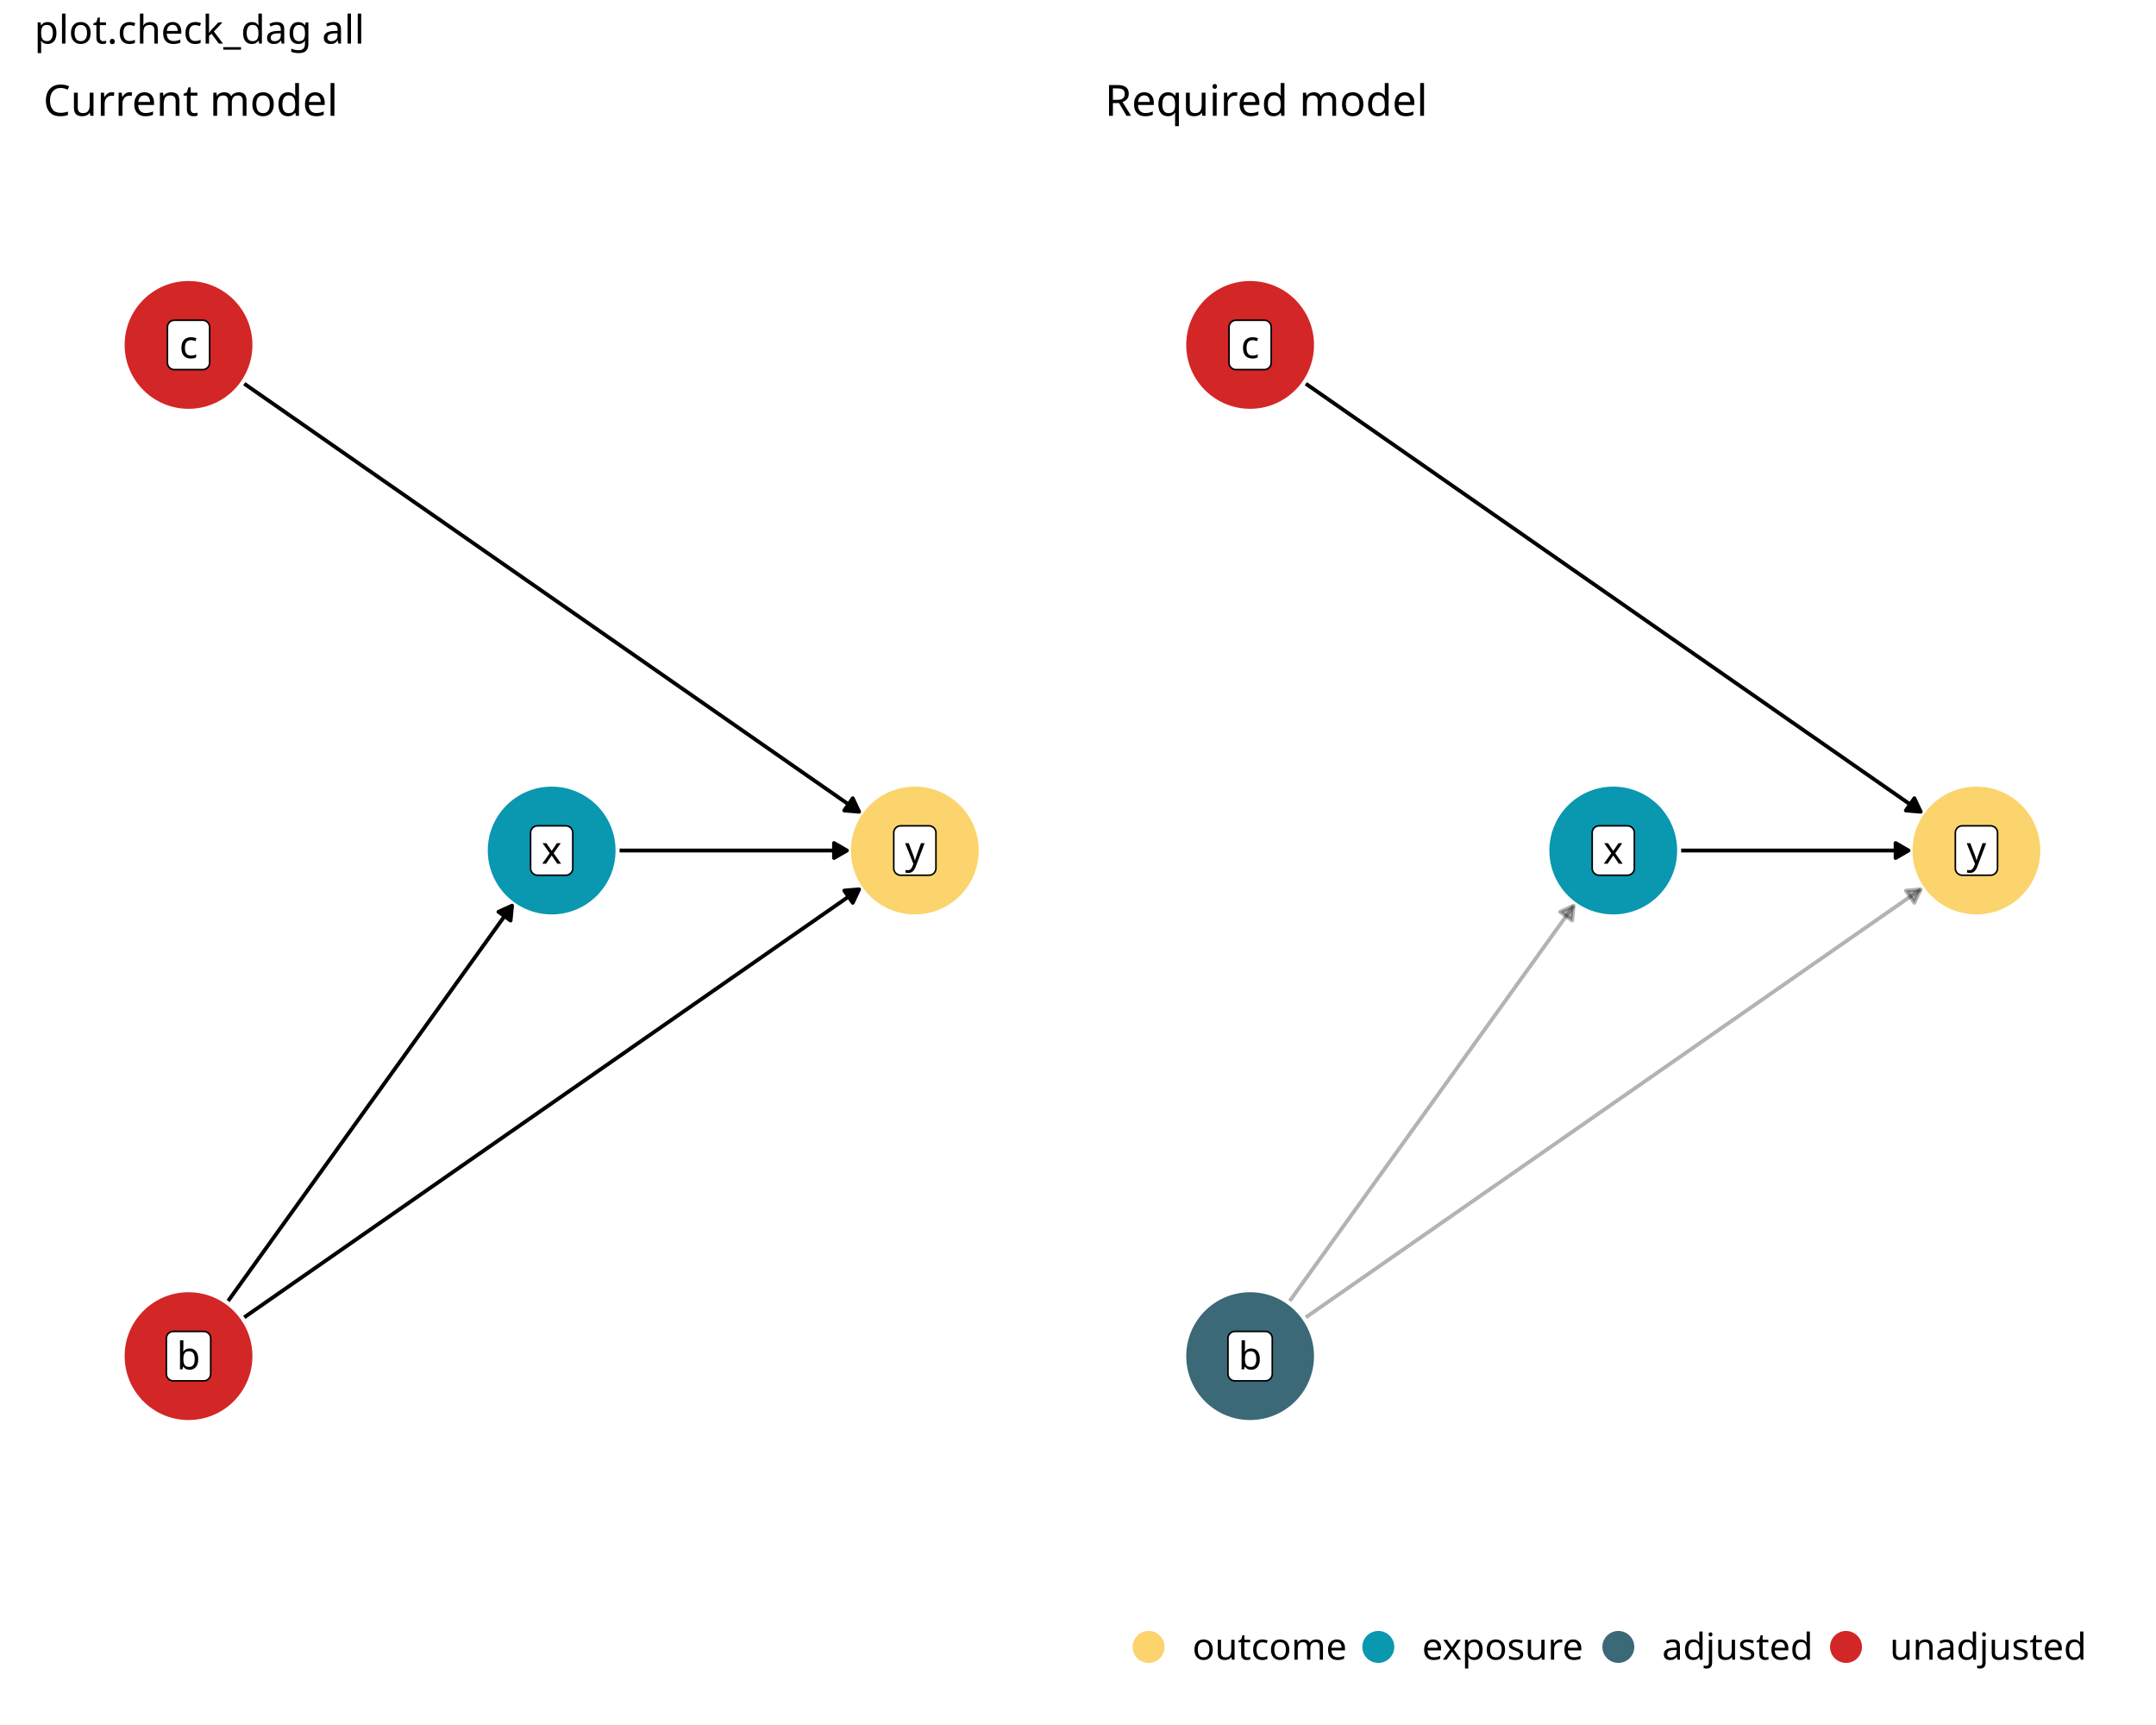
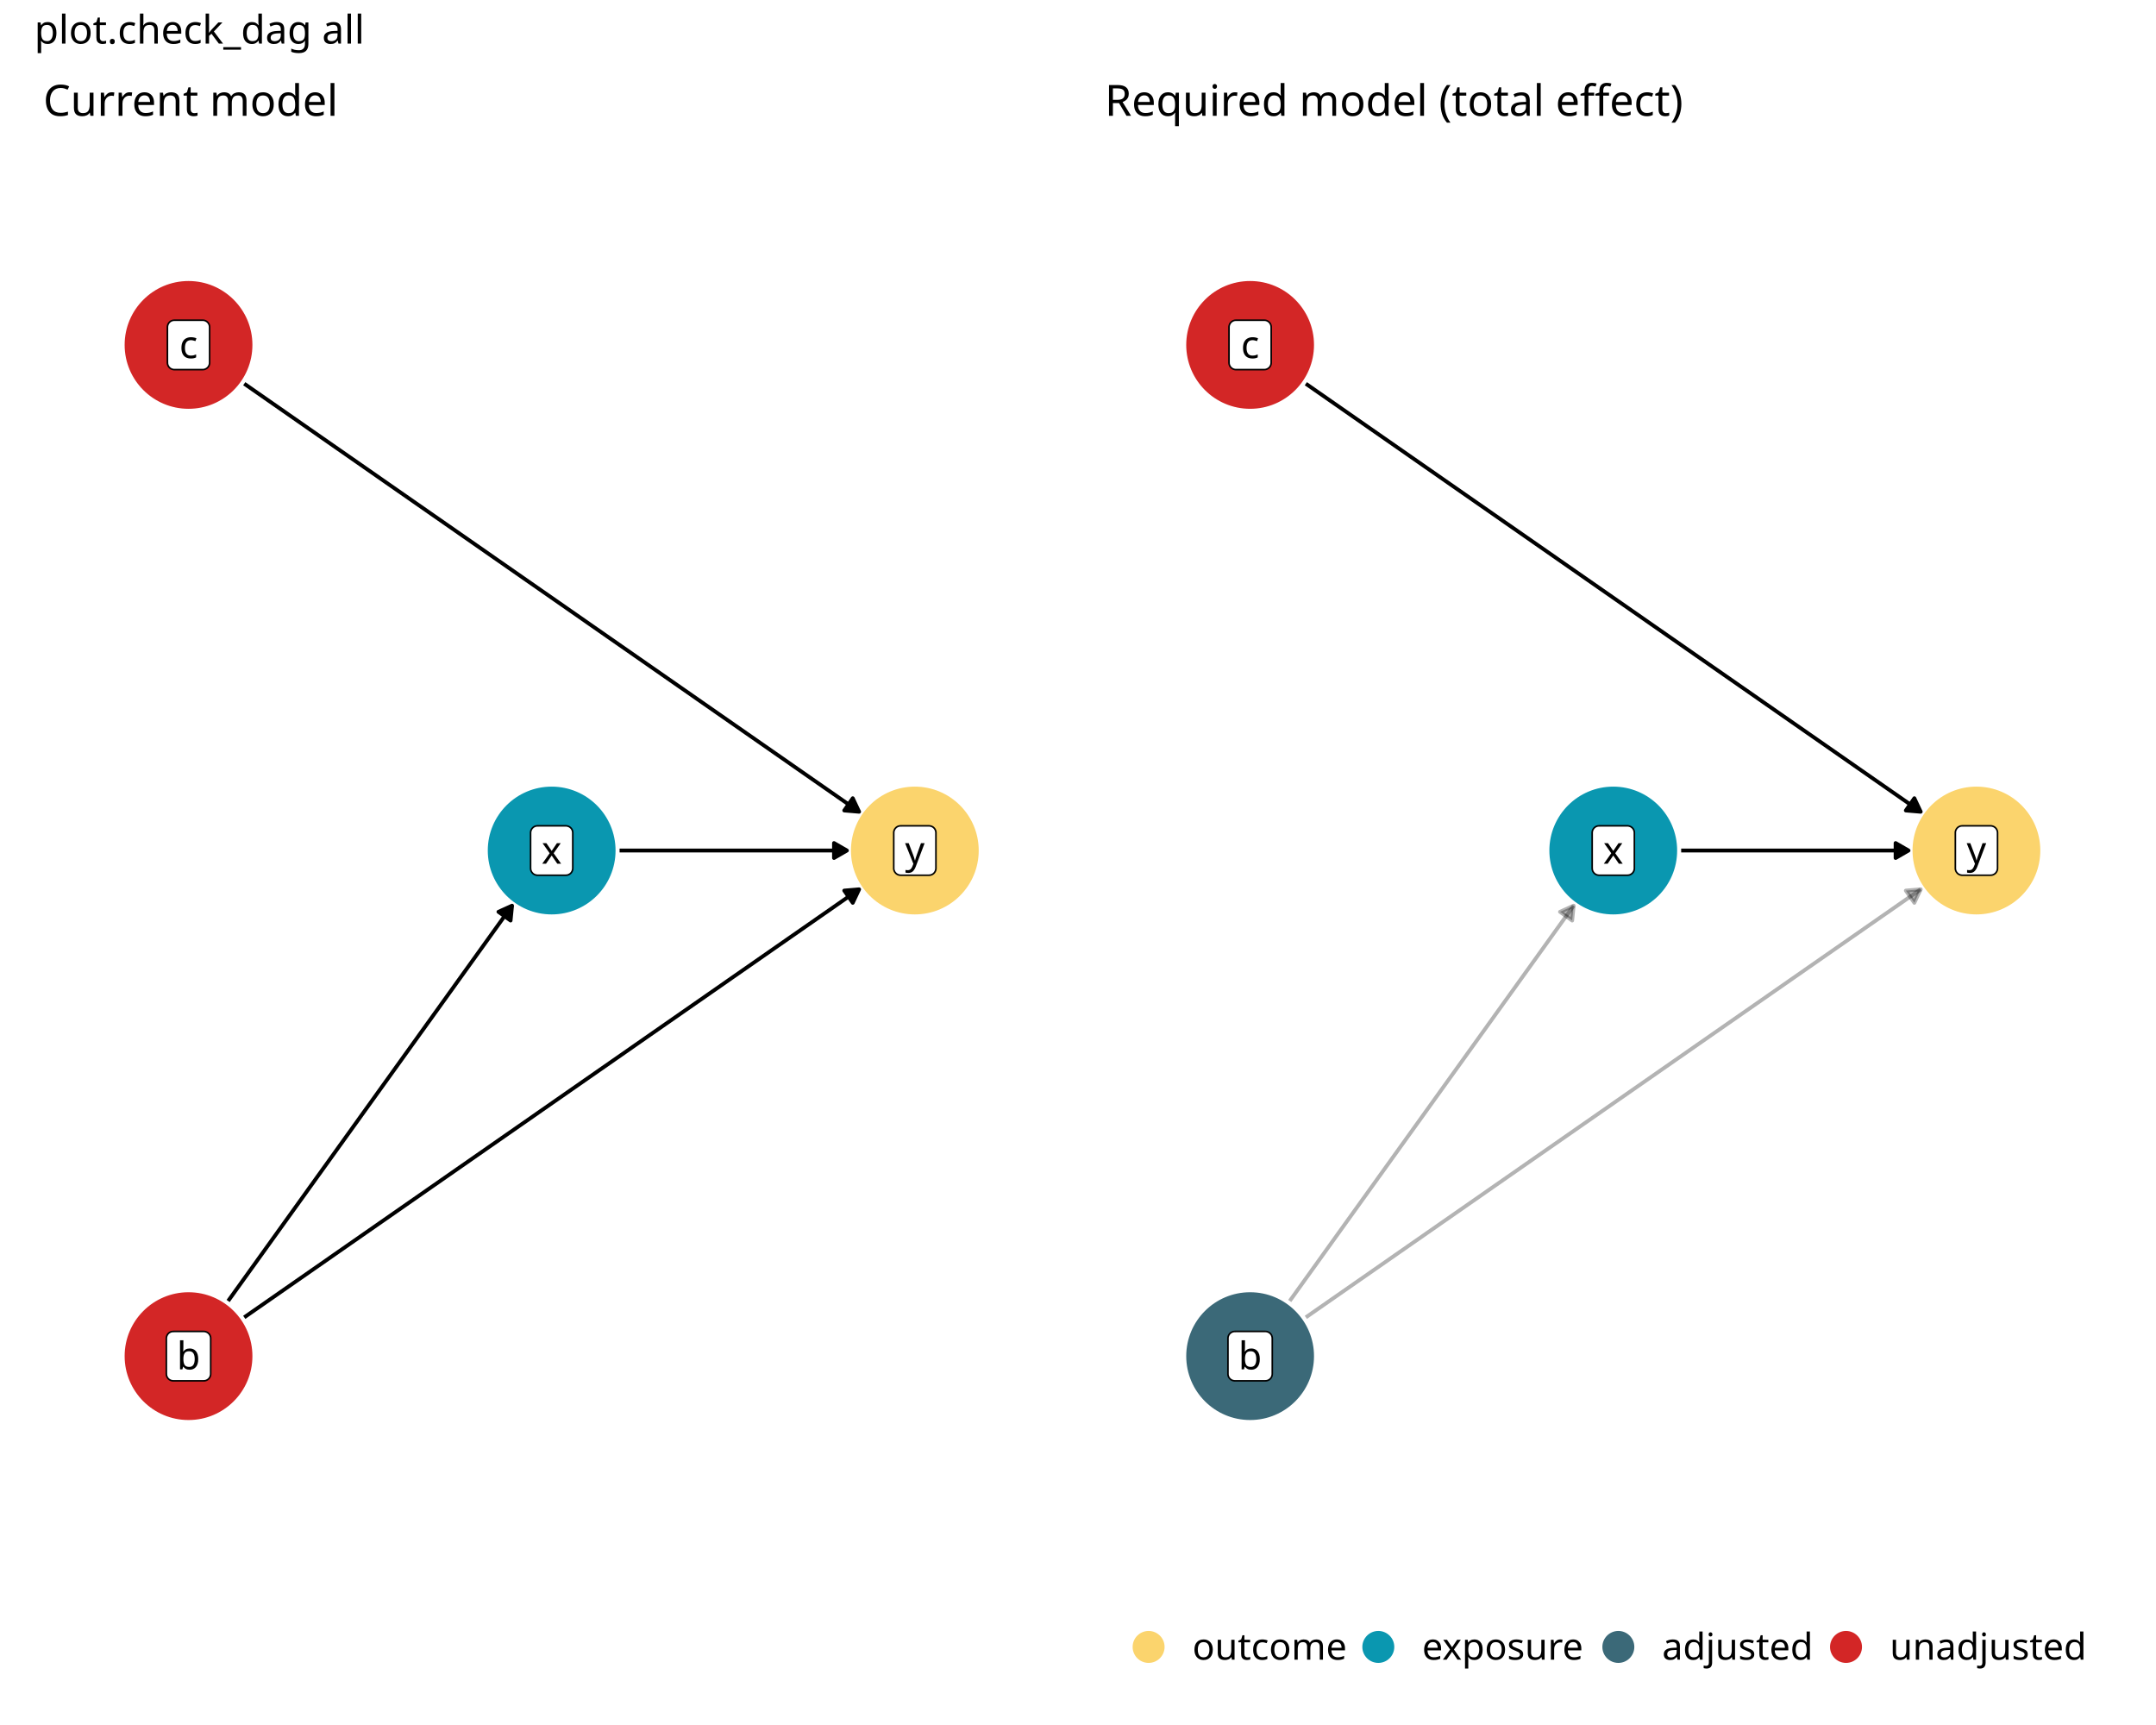
<svg xmlns="http://www.w3.org/2000/svg" class="svglite" data-engine-version="2.0" width="720.00pt" height="576.00pt" viewBox="0 0 720.00 576.00">
  <defs>
    <style type="text/css">
    .svglite line, .svglite polyline, .svglite polygon, .svglite path, .svglite rect, .svglite circle {
      fill: none;
      stroke: #000000;
      stroke-linecap: round;
      stroke-linejoin: round;
      stroke-miterlimit: 10.00;
    }
  </style>
  </defs>
  <rect width="100%" height="100%" style="stroke: none; fill: #FFFFFF;" />
  <defs>
    <clipPath id="cpMC4wMHw3MjAuMDB8MC4wMHw1NzYuMDA=">
      <rect x="0.00" y="0.00" width="720.00" height="576.00" />
    </clipPath>
  </defs>
  <g clip-path="url(#cpMC4wMHw3MjAuMDB8MC4wMHw1NzYuMDA=)">
    <rect x="0.00" y="0.00" width="720.00" height="576.00" style="stroke-width: 1.07; stroke: #FFFFFF; fill: #FFFFFF;" />
  </g>
  <defs>
    <clipPath id="cpMTQuNDV8NzA4LjU0fDQ3LjY0fDUyMC4zNg==">
      <rect x="14.45" y="47.64" width="694.10" height="472.73" />
    </clipPath>
  </defs>
  <g clip-path="url(#cpMTQuNDV8NzA4LjU0fDQ3LjY0fDUyMC4zNg==)">
</g>
  <g clip-path="url(#cpMC4wMHw3MjAuMDB8MC4wMHw1NzYuMDA=)">
</g>
  <defs>
    <clipPath id="cpNS40OHwzNjAuMDB8MjIuNzh8NTcwLjUy">
      <rect x="5.48" y="22.78" width="354.52" height="547.74" />
    </clipPath>
  </defs>
  <g clip-path="url(#cpNS40OHwzNjAuMDB8MjIuNzh8NTcwLjUy)">
</g>
  <g clip-path="url(#cpMC4wMHw3MjAuMDB8MC4wMHw1NzYuMDA=)">
</g>
  <defs>
    <clipPath id="cpMTQuNDV8MzU0LjAyfDQ3LjY0fDUyMC4zNg==">
      <rect x="14.45" y="47.64" width="339.58" height="472.73" />
    </clipPath>
  </defs>
  <g clip-path="url(#cpMTQuNDV8MzU0LjAyfDQ3LjY0fDUyMC4zNg==)">
    <circle cx="62.96" cy="452.83" r="21.69" style="stroke-width: 0.71; stroke: #FFFFFF; fill: #D32626;" />
    <circle cx="62.96" cy="452.83" r="21.69" style="stroke-width: 0.71; stroke: #FFFFFF; fill: #D32626;" />
    <circle cx="62.96" cy="115.17" r="21.69" style="stroke-width: 0.71; stroke: #FFFFFF; fill: #D32626;" />
    <circle cx="184.23" cy="284.00" r="21.69" style="stroke-width: 0.71; stroke: #FFFFFF; fill: #0A97B0;" />
    <circle cx="305.51" cy="284.00" r="21.69" style="stroke-width: 0.71; stroke: #FFFFFF; fill: #FBD46D;" />
    <polyline points="76.19,434.41 76.43,434.07 77.66,432.37 78.88,430.66 80.11,428.96 81.33,427.25 82.56,425.55 83.78,423.84 85.01,422.14 86.23,420.43 87.46,418.72 88.68,417.02 89.91,415.31 91.13,413.61 92.36,411.90 93.58,410.20 94.81,408.49 96.03,406.79 97.26,405.08 98.48,403.38 99.71,401.67 100.93,399.97 102.16,398.26 103.38,396.55 104.61,394.85 105.83,393.14 107.06,391.44 108.28,389.73 109.51,388.03 110.73,386.32 111.96,384.62 113.18,382.91 114.41,381.21 115.63,379.50 116.86,377.80 118.08,376.09 119.31,374.39 120.53,372.68 121.76,370.97 122.98,369.27 124.21,367.56 125.43,365.86 126.66,364.15 127.88,362.45 129.11,360.74 130.33,359.04 131.56,357.33 132.78,355.63 134.01,353.92 135.23,352.22 136.46,350.51 137.68,348.80 138.91,347.10 140.13,345.39 141.36,343.69 142.58,341.98 143.81,340.28 145.03,338.57 146.26,336.87 147.48,335.16 148.71,333.46 149.93,331.75 151.16,330.05 152.38,328.34 153.61,326.63 154.83,324.93 156.06,323.22 157.28,321.52 158.51,319.81 159.73,318.11 160.96,316.40 162.18,314.70 163.41,312.99 164.63,311.29 165.86,309.58 167.08,307.88 168.31,306.17 169.53,304.47 170.76,302.76 171.00,302.42 " style="stroke-width: 1.28; stroke-linecap: butt;" />
    <polygon points="170.51,307.38 171.00,302.42 166.46,304.47 " style="stroke-width: 1.28; stroke-linecap: butt; fill: #000000;" />
    <polyline points="81.57,439.88 82.56,439.19 85.01,437.48 87.46,435.78 89.91,434.07 92.36,432.37 94.81,430.66 97.26,428.96 99.71,427.25 102.16,425.55 104.61,423.84 107.06,422.14 109.51,420.43 111.96,418.72 114.41,417.02 116.86,415.31 119.31,413.61 121.76,411.90 124.21,410.20 126.66,408.49 129.11,406.79 131.56,405.08 134.01,403.38 136.46,401.67 138.91,399.97 141.36,398.26 143.81,396.55 146.26,394.85 148.71,393.14 151.16,391.44 153.61,389.73 156.06,388.03 158.51,386.32 160.96,384.62 163.41,382.91 165.86,381.21 168.31,379.50 170.76,377.80 173.21,376.09 175.66,374.39 178.11,372.68 180.56,370.97 183.01,369.27 185.46,367.56 187.91,365.86 190.36,364.15 192.81,362.45 195.26,360.74 197.71,359.04 200.16,357.33 202.61,355.63 205.06,353.92 207.51,352.22 209.96,350.51 212.41,348.80 214.86,347.10 217.31,345.39 219.76,343.69 222.21,341.98 224.66,340.28 227.11,338.57 229.56,336.87 232.01,335.16 234.46,333.46 236.91,331.75 239.36,330.05 241.81,328.34 244.26,326.63 246.71,324.93 249.16,323.22 251.61,321.52 254.06,319.81 256.51,318.11 258.96,316.40 261.41,314.70 263.86,312.99 266.31,311.29 268.76,309.58 271.21,307.88 273.66,306.17 276.11,304.47 278.56,302.76 281.01,301.05 283.46,299.35 285.91,297.64 286.90,296.96 " style="stroke-width: 1.28; stroke-linecap: butt;" />
    <polygon points="284.78,301.46 286.90,296.96 281.94,297.38 " style="stroke-width: 1.28; stroke-linecap: butt; fill: #000000;" />
    <polyline points="81.57,128.13 82.56,128.81 85.01,130.52 87.46,132.22 89.91,133.93 92.36,135.63 94.81,137.34 97.26,139.05 99.71,140.75 102.16,142.46 104.61,144.16 107.06,145.87 109.51,147.57 111.96,149.28 114.41,150.98 116.86,152.69 119.31,154.39 121.76,156.10 124.21,157.80 126.66,159.51 129.11,161.22 131.56,162.92 134.01,164.63 136.46,166.33 138.91,168.04 141.36,169.74 143.81,171.45 146.26,173.15 148.71,174.86 151.16,176.56 153.61,178.27 156.06,179.97 158.51,181.68 160.96,183.38 163.41,185.09 165.86,186.80 168.31,188.50 170.76,190.21 173.21,191.91 175.66,193.62 178.11,195.32 180.56,197.03 183.01,198.73 185.46,200.44 187.91,202.14 190.36,203.85 192.81,205.55 195.26,207.26 197.71,208.97 200.16,210.67 202.61,212.38 205.06,214.08 207.51,215.79 209.96,217.49 212.41,219.20 214.86,220.90 217.31,222.61 219.76,224.31 222.21,226.02 224.66,227.72 227.11,229.43 229.56,231.13 232.01,232.84 234.46,234.55 236.91,236.25 239.36,237.96 241.81,239.66 244.26,241.37 246.71,243.07 249.16,244.78 251.61,246.48 254.06,248.19 256.51,249.89 258.96,251.60 261.41,253.30 263.86,255.01 266.31,256.72 268.76,258.42 271.21,260.13 273.66,261.83 276.11,263.54 278.56,265.24 281.01,266.95 283.46,268.65 285.91,270.36 286.90,271.05 " style="stroke-width: 1.28; stroke-linecap: butt;" />
    <polygon points="281.94,270.63 286.90,271.05 284.78,266.54 " style="stroke-width: 1.28; stroke-linecap: butt; fill: #000000;" />
    <polyline points="206.91,284.00 207.51,284.00 208.73,284.00 209.96,284.00 211.18,284.00 212.41,284.00 213.63,284.00 214.86,284.00 216.08,284.00 217.31,284.00 218.53,284.00 219.76,284.00 220.98,284.00 222.21,284.00 223.43,284.00 224.66,284.00 225.88,284.00 227.11,284.00 228.33,284.00 229.56,284.00 230.79,284.00 232.01,284.00 233.24,284.00 234.46,284.00 235.69,284.00 236.91,284.00 238.14,284.00 239.36,284.00 240.59,284.00 241.81,284.00 243.04,284.00 244.26,284.00 245.49,284.00 246.71,284.00 247.94,284.00 249.16,284.00 250.39,284.00 251.61,284.00 252.84,284.00 254.06,284.00 255.29,284.00 256.51,284.00 257.74,284.00 258.96,284.00 260.19,284.00 261.41,284.00 262.64,284.00 263.86,284.00 265.09,284.00 266.31,284.00 267.54,284.00 268.76,284.00 269.99,284.00 271.21,284.00 272.44,284.00 273.66,284.00 274.89,284.00 276.11,284.00 277.34,284.00 278.56,284.00 279.79,284.00 281.01,284.00 282.24,284.00 282.83,284.00 " style="stroke-width: 1.28; stroke-linecap: butt;" />
    <polygon points="278.52,286.49 282.83,284.00 278.52,281.51 " style="stroke-width: 1.28; stroke-linecap: butt; fill: #000000;" />
    <polygon points="57.86,461.08 68.05,461.08 67.96,461.08 68.33,461.06 68.70,460.99 69.04,460.86 69.36,460.67 69.65,460.44 69.90,460.16 70.09,459.84 70.24,459.50 70.33,459.14 70.36,458.77 70.36,458.77 70.36,446.89 70.36,446.89 70.33,446.52 70.24,446.16 70.09,445.82 69.90,445.50 69.65,445.23 69.36,444.99 69.04,444.81 68.70,444.68 68.33,444.60 68.05,444.58 57.86,444.58 58.14,444.60 57.77,444.59 57.40,444.63 57.04,444.73 56.71,444.89 56.40,445.10 56.13,445.36 55.91,445.66 55.74,445.99 55.62,446.34 55.56,446.70 55.55,446.89 55.55,458.77 55.56,458.59 55.56,458.96 55.62,459.33 55.74,459.68 55.91,460.01 56.13,460.30 56.40,460.56 56.71,460.77 57.04,460.93 57.40,461.03 57.77,461.08 " style="stroke-width: 0.53; fill: #FFFFFF;" />
    <text x="62.96" y="457.24" text-anchor="middle" style="font-size: 12.80px; font-family: sans;" textLength="7.12px" lengthAdjust="spacingAndGlyphs">b</text>
    <polygon points="58.22,123.42 67.70,123.42 67.60,123.42 67.97,123.40 68.34,123.33 68.68,123.19 69.01,123.01 69.29,122.77 69.54,122.50 69.74,122.18 69.88,121.84 69.97,121.48 70.00,121.11 70.00,121.11 70.00,109.23 70.00,109.23 69.97,108.86 69.88,108.50 69.74,108.16 69.54,107.84 69.29,107.57 69.01,107.33 68.68,107.15 68.34,107.01 67.97,106.94 67.70,106.92 58.22,106.92 58.49,106.94 58.12,106.93 57.76,106.97 57.40,107.07 57.06,107.23 56.76,107.44 56.49,107.70 56.27,108.00 56.10,108.32 55.98,108.68 55.92,109.04 55.91,109.23 55.91,121.11 55.92,120.93 55.92,121.30 55.98,121.66 56.10,122.02 56.27,122.34 56.49,122.64 56.76,122.90 57.06,123.11 57.40,123.27 57.76,123.37 58.12,123.42 " style="stroke-width: 0.53; fill: #FFFFFF;" />
    <text x="62.96" y="119.58" text-anchor="middle" style="font-size: 12.80px; font-family: sans;" textLength="6.41px" lengthAdjust="spacingAndGlyphs">c</text>
    <polygon points="179.49,292.25 188.97,292.25 188.88,292.25 189.25,292.23 189.62,292.16 189.96,292.03 190.28,291.84 190.57,291.61 190.82,291.33 191.01,291.01 191.16,290.67 191.25,290.31 191.28,289.94 191.28,289.94 191.28,278.06 191.28,278.06 191.25,277.69 191.16,277.33 191.01,276.99 190.82,276.67 190.57,276.40 190.28,276.16 189.96,275.98 189.62,275.85 189.25,275.77 188.97,275.75 179.49,275.75 179.77,275.77 179.40,275.76 179.03,275.80 178.68,275.90 178.34,276.06 178.04,276.27 177.77,276.53 177.55,276.83 177.37,277.16 177.26,277.51 177.20,277.87 177.19,278.06 177.19,289.94 177.20,289.76 177.20,290.13 177.26,290.49 177.37,290.85 177.55,291.17 177.77,291.47 178.04,291.73 178.34,291.94 178.68,292.10 179.03,292.20 179.40,292.25 " style="stroke-width: 0.53; fill: #FFFFFF;" />
    <text x="184.23" y="288.41" text-anchor="middle" style="font-size: 12.80px; font-family: sans;" textLength="6.41px" lengthAdjust="spacingAndGlyphs">x</text>
    <polygon points="300.77,292.25 310.25,292.25 310.16,292.25 310.53,292.23 310.89,292.16 311.24,292.03 311.56,291.84 311.85,291.61 312.09,291.33 312.29,291.01 312.44,290.67 312.53,290.31 312.56,289.94 312.56,289.94 312.56,278.06 312.56,278.06 312.53,277.69 312.44,277.33 312.29,276.99 312.09,276.67 311.85,276.40 311.56,276.16 311.24,275.98 310.89,275.85 310.53,275.77 310.25,275.75 300.77,275.75 301.05,275.77 300.68,275.76 300.31,275.80 299.95,275.90 299.62,276.06 299.31,276.27 299.05,276.53 298.82,276.83 298.65,277.16 298.53,277.51 298.47,277.87 298.47,278.06 298.47,289.94 298.47,289.76 298.47,290.13 298.53,290.49 298.65,290.85 298.82,291.17 299.05,291.47 299.31,291.73 299.62,291.94 299.95,292.10 300.31,292.20 300.68,292.25 " style="stroke-width: 0.53; fill: #FFFFFF;" />
    <text x="305.51" y="288.41" text-anchor="middle" style="font-size: 12.80px; font-family: sans;" textLength="6.41px" lengthAdjust="spacingAndGlyphs">y</text>
  </g>
  <g clip-path="url(#cpMC4wMHw3MjAuMDB8MC4wMHw1NzYuMDA=)">
    <text x="14.45" y="38.67" style="font-size: 14.40px; font-family: sans;" textLength="91.25px" lengthAdjust="spacingAndGlyphs">Current model</text>
  </g>
  <defs>
    <clipPath id="cpMzYwLjAwfDcxNC41MnwyMi43OHw1NzAuNTI=">
      <rect x="360.00" y="22.78" width="354.52" height="547.74" />
    </clipPath>
  </defs>
  <g clip-path="url(#cpMzYwLjAwfDcxNC41MnwyMi43OHw1NzAuNTI=)">
</g>
  <g clip-path="url(#cpMC4wMHw3MjAuMDB8MC4wMHw1NzYuMDA=)">
</g>
  <defs>
    <clipPath id="cpMzY4Ljk3fDcwOC41NHw0Ny42NHw1MjAuMzY=">
      <rect x="368.97" y="47.64" width="339.58" height="472.73" />
    </clipPath>
  </defs>
  <g clip-path="url(#cpMzY4Ljk3fDcwOC41NHw0Ny42NHw1MjAuMzY=)">
    <circle cx="417.48" cy="452.83" r="21.69" style="stroke-width: 0.71; stroke: #FFFFFF; fill: #3B6978;" />
    <circle cx="417.48" cy="452.83" r="21.69" style="stroke-width: 0.71; stroke: #FFFFFF; fill: #3B6978;" />
    <circle cx="417.48" cy="115.17" r="21.69" style="stroke-width: 0.71; stroke: #FFFFFF; fill: #D32626;" />
    <circle cx="538.75" cy="284.00" r="21.69" style="stroke-width: 0.71; stroke: #FFFFFF; fill: #0A97B0;" />
    <circle cx="660.03" cy="284.00" r="21.69" style="stroke-width: 0.71; stroke: #FFFFFF; fill: #FBD46D;" />
    <polyline points="430.71,434.41 430.95,434.07 432.18,432.37 433.40,430.66 434.63,428.96 435.85,427.25 437.08,425.55 438.30,423.84 439.53,422.14 440.75,420.43 441.98,418.72 443.20,417.02 444.43,415.31 445.65,413.61 446.88,411.90 448.10,410.20 449.33,408.49 450.55,406.79 451.78,405.08 453.00,403.38 454.23,401.67 455.45,399.97 456.68,398.26 457.90,396.55 459.13,394.85 460.35,393.14 461.58,391.44 462.80,389.73 464.03,388.03 465.25,386.32 466.48,384.62 467.70,382.91 468.93,381.21 470.15,379.50 471.38,377.80 472.60,376.09 473.83,374.39 475.05,372.68 476.28,370.97 477.50,369.27 478.73,367.56 479.95,365.86 481.18,364.15 482.40,362.45 483.63,360.74 484.85,359.04 486.08,357.33 487.30,355.63 488.53,353.92 489.75,352.22 490.98,350.51 492.20,348.80 493.43,347.10 494.65,345.39 495.88,343.69 497.10,341.98 498.33,340.28 499.55,338.57 500.78,336.87 502.00,335.16 503.23,333.46 504.45,331.75 505.68,330.05 506.90,328.34 508.13,326.63 509.35,324.93 510.58,323.22 511.80,321.52 513.03,319.81 514.25,318.11 515.48,316.40 516.70,314.70 517.93,312.99 519.15,311.29 520.38,309.58 521.60,307.88 522.83,306.17 524.05,304.47 525.28,302.76 525.52,302.42 " style="stroke-width: 1.28; stroke: #000000; stroke-opacity: 0.30; stroke-linecap: butt;" />
    <polygon points="525.03,307.38 525.52,302.42 520.98,304.47 " style="stroke-width: 1.28; stroke: #000000; stroke-opacity: 0.30; stroke-linecap: butt; fill: #000000; fill-opacity: 0.30;" />
    <polyline points="436.09,439.88 437.08,439.19 439.53,437.48 441.98,435.78 444.43,434.07 446.88,432.37 449.33,430.66 451.78,428.96 454.23,427.25 456.68,425.55 459.13,423.84 461.58,422.14 464.03,420.43 466.48,418.72 468.93,417.02 471.38,415.31 473.83,413.61 476.28,411.90 478.73,410.20 481.18,408.49 483.63,406.79 486.08,405.08 488.53,403.38 490.98,401.67 493.43,399.97 495.88,398.26 498.33,396.55 500.78,394.85 503.23,393.14 505.68,391.44 508.13,389.73 510.58,388.03 513.03,386.32 515.48,384.62 517.93,382.91 520.38,381.21 522.83,379.50 525.28,377.80 527.73,376.09 530.18,374.39 532.63,372.68 535.08,370.97 537.53,369.27 539.98,367.56 542.43,365.86 544.88,364.15 547.33,362.45 549.78,360.74 552.23,359.04 554.68,357.33 557.13,355.63 559.58,353.92 562.03,352.22 564.48,350.51 566.93,348.80 569.38,347.10 571.83,345.39 574.28,343.69 576.73,341.98 579.18,340.28 581.63,338.57 584.08,336.87 586.53,335.16 588.98,333.46 591.43,331.75 593.88,330.05 596.33,328.34 598.78,326.63 601.23,324.93 603.68,323.22 606.13,321.52 608.58,319.81 611.03,318.11 613.48,316.40 615.93,314.70 618.38,312.99 620.83,311.29 623.28,309.58 625.73,307.88 628.18,306.17 630.63,304.47 633.08,302.76 635.53,301.05 637.98,299.35 640.43,297.64 641.42,296.96 " style="stroke-width: 1.28; stroke: #000000; stroke-opacity: 0.30; stroke-linecap: butt;" />
    <polygon points="639.30,301.46 641.42,296.96 636.46,297.38 " style="stroke-width: 1.28; stroke: #000000; stroke-opacity: 0.30; stroke-linecap: butt; fill: #000000; fill-opacity: 0.30;" />
    <polyline points="436.09,128.13 437.08,128.81 439.53,130.52 441.98,132.22 444.43,133.93 446.88,135.63 449.33,137.34 451.78,139.05 454.23,140.75 456.68,142.46 459.13,144.16 461.58,145.87 464.03,147.57 466.48,149.28 468.93,150.98 471.38,152.69 473.83,154.39 476.28,156.10 478.73,157.80 481.18,159.51 483.63,161.22 486.08,162.92 488.53,164.63 490.98,166.33 493.43,168.04 495.88,169.74 498.33,171.45 500.78,173.15 503.23,174.86 505.68,176.56 508.13,178.27 510.58,179.97 513.03,181.68 515.48,183.38 517.93,185.09 520.38,186.80 522.83,188.50 525.28,190.21 527.73,191.91 530.18,193.62 532.63,195.32 535.08,197.03 537.53,198.73 539.98,200.44 542.43,202.14 544.88,203.85 547.33,205.55 549.78,207.26 552.23,208.97 554.68,210.67 557.13,212.38 559.58,214.08 562.03,215.79 564.48,217.49 566.93,219.20 569.38,220.90 571.83,222.61 574.28,224.31 576.73,226.02 579.18,227.72 581.63,229.43 584.08,231.13 586.53,232.84 588.98,234.55 591.43,236.25 593.88,237.96 596.33,239.66 598.78,241.37 601.23,243.07 603.68,244.78 606.13,246.48 608.58,248.19 611.03,249.89 613.48,251.60 615.93,253.30 618.38,255.01 620.83,256.72 623.28,258.42 625.73,260.13 628.18,261.83 630.63,263.54 633.08,265.24 635.53,266.95 637.98,268.65 640.43,270.36 641.42,271.05 " style="stroke-width: 1.28; stroke-linecap: butt;" />
    <polygon points="636.46,270.63 641.42,271.05 639.30,266.54 " style="stroke-width: 1.28; stroke-linecap: butt; fill: #000000;" />
    <polyline points="561.43,284.00 562.03,284.00 563.26,284.00 564.48,284.00 565.71,284.00 566.93,284.00 568.16,284.00 569.38,284.00 570.61,284.00 571.83,284.00 573.06,284.00 574.28,284.00 575.51,284.00 576.73,284.00 577.96,284.00 579.18,284.00 580.41,284.00 581.63,284.00 582.86,284.00 584.08,284.00 585.31,284.00 586.53,284.00 587.76,284.00 588.98,284.00 590.21,284.00 591.43,284.00 592.66,284.00 593.88,284.00 595.11,284.00 596.33,284.00 597.56,284.00 598.78,284.00 600.01,284.00 601.23,284.00 602.46,284.00 603.68,284.00 604.91,284.00 606.13,284.00 607.36,284.00 608.58,284.00 609.81,284.00 611.03,284.00 612.26,284.00 613.48,284.00 614.71,284.00 615.93,284.00 617.16,284.00 618.38,284.00 619.61,284.00 620.83,284.00 622.06,284.00 623.28,284.00 624.51,284.00 625.73,284.00 626.96,284.00 628.18,284.00 629.41,284.00 630.63,284.00 631.86,284.00 633.08,284.00 634.31,284.00 635.53,284.00 636.76,284.00 637.35,284.00 " style="stroke-width: 1.28; stroke-linecap: butt;" />
    <polygon points="633.04,286.49 637.35,284.00 633.04,281.51 " style="stroke-width: 1.28; stroke-linecap: butt; fill: #000000;" />
    <polygon points="412.38,461.08 422.57,461.08 422.48,461.08 422.85,461.06 423.22,460.99 423.56,460.86 423.88,460.67 424.17,460.44 424.42,460.16 424.62,459.84 424.76,459.50 424.85,459.14 424.88,458.77 424.88,458.77 424.88,446.89 424.88,446.89 424.85,446.52 424.76,446.16 424.62,445.82 424.42,445.50 424.17,445.23 423.88,444.99 423.56,444.81 423.22,444.68 422.85,444.60 422.57,444.58 412.38,444.58 412.66,444.60 412.29,444.59 411.92,444.63 411.56,444.73 411.23,444.89 410.92,445.10 410.66,445.36 410.43,445.66 410.26,445.99 410.14,446.34 410.08,446.70 410.08,446.89 410.08,458.77 410.08,458.59 410.08,458.96 410.14,459.33 410.26,459.68 410.43,460.01 410.66,460.30 410.92,460.56 411.23,460.77 411.56,460.93 411.92,461.03 412.29,461.08 " style="stroke-width: 0.53; fill: #FFFFFF;" />
    <text x="417.48" y="457.24" text-anchor="middle" style="font-size: 12.80px; font-family: sans;" textLength="7.12px" lengthAdjust="spacingAndGlyphs">b</text>
    <polygon points="412.74,123.42 422.22,123.42 422.12,123.42 422.50,123.40 422.86,123.33 423.21,123.19 423.53,123.01 423.81,122.77 424.06,122.50 424.26,122.18 424.40,121.84 424.49,121.48 424.52,121.11 424.52,121.11 424.52,109.23 424.52,109.23 424.49,108.86 424.40,108.50 424.26,108.16 424.06,107.84 423.81,107.57 423.53,107.33 423.21,107.15 422.86,107.01 422.50,106.94 422.22,106.92 412.74,106.92 413.02,106.94 412.64,106.93 412.28,106.97 411.92,107.07 411.59,107.23 411.28,107.44 411.01,107.70 410.79,108.00 410.62,108.32 410.50,108.68 410.44,109.04 410.43,109.23 410.43,121.11 410.44,120.93 410.44,121.30 410.50,121.66 410.62,122.02 410.79,122.34 411.01,122.64 411.28,122.90 411.59,123.11 411.92,123.27 412.28,123.37 412.64,123.42 " style="stroke-width: 0.53; fill: #FFFFFF;" />
    <text x="417.48" y="119.58" text-anchor="middle" style="font-size: 12.80px; font-family: sans;" textLength="6.41px" lengthAdjust="spacingAndGlyphs">c</text>
    <polygon points="534.01,292.25 543.49,292.25 543.40,292.25 543.77,292.23 544.14,292.16 544.48,292.03 544.80,291.84 545.09,291.61 545.34,291.33 545.54,291.01 545.68,290.67 545.77,290.31 545.80,289.94 545.80,289.94 545.80,278.06 545.80,278.06 545.77,277.69 545.68,277.33 545.54,276.99 545.34,276.67 545.09,276.40 544.80,276.16 544.48,275.98 544.14,275.85 543.77,275.77 543.49,275.75 534.01,275.75 534.29,275.77 533.92,275.76 533.55,275.80 533.20,275.90 532.86,276.06 532.56,276.27 532.29,276.53 532.07,276.83 531.89,277.16 531.78,277.51 531.72,277.87 531.71,278.06 531.71,289.94 531.72,289.76 531.72,290.13 531.78,290.49 531.89,290.85 532.07,291.17 532.29,291.47 532.56,291.73 532.86,291.94 533.20,292.10 533.55,292.20 533.92,292.25 " style="stroke-width: 0.53; fill: #FFFFFF;" />
    <text x="538.75" y="288.41" text-anchor="middle" style="font-size: 12.80px; font-family: sans;" textLength="6.41px" lengthAdjust="spacingAndGlyphs">x</text>
    <polygon points="655.29,292.25 664.77,292.25 664.68,292.25 665.05,292.23 665.41,292.16 665.76,292.03 666.08,291.84 666.37,291.61 666.61,291.33 666.81,291.01 666.96,290.67 667.05,290.31 667.08,289.94 667.08,289.94 667.08,278.06 667.08,278.06 667.05,277.69 666.96,277.33 666.81,276.99 666.61,276.67 666.37,276.40 666.08,276.16 665.76,275.98 665.41,275.85 665.05,275.77 664.77,275.75 655.29,275.75 655.57,275.77 655.20,275.76 654.83,275.80 654.47,275.90 654.14,276.06 653.83,276.27 653.57,276.53 653.34,276.83 653.17,277.16 653.05,277.51 652.99,277.87 652.99,278.06 652.99,289.94 652.99,289.76 652.99,290.13 653.05,290.49 653.17,290.85 653.34,291.17 653.57,291.47 653.83,291.73 654.14,291.94 654.47,292.10 654.83,292.20 655.20,292.25 " style="stroke-width: 0.53; fill: #FFFFFF;" />
    <text x="660.03" y="288.41" text-anchor="middle" style="font-size: 12.80px; font-family: sans;" textLength="6.41px" lengthAdjust="spacingAndGlyphs">y</text>
  </g>
  <g clip-path="url(#cpMC4wMHw3MjAuMDB8MC4wMHw1NzYuMDA=)">
    <circle cx="383.58" cy="549.93" r="5.69" style="stroke-width: 0.71; stroke: #FFFFFF; fill: #FBD46D;" />
    <circle cx="460.29" cy="549.93" r="5.69" style="stroke-width: 0.71; stroke: #FFFFFF; fill: #0A97B0;" />
    <circle cx="540.45" cy="549.93" r="5.69" style="stroke-width: 0.71; stroke: #FFFFFF; fill: #3B6978;" />
    <circle cx="616.48" cy="549.93" r="5.69" style="stroke-width: 0.71; stroke: #FFFFFF; fill: #D32626;" />
    <text x="398.20" y="554.18" style="font-size: 12.38px; font-family: sans;" textLength="47.48px" lengthAdjust="spacingAndGlyphs">outcome</text>
    <text x="474.91" y="554.18" style="font-size: 12.38px; font-family: sans;" textLength="50.92px" lengthAdjust="spacingAndGlyphs">exposure</text>
    <text x="555.07" y="554.18" style="font-size: 12.38px; font-family: sans;" textLength="46.79px" lengthAdjust="spacingAndGlyphs">adjusted</text>
    <text x="631.10" y="554.18" style="font-size: 12.38px; font-family: sans;" textLength="60.56px" lengthAdjust="spacingAndGlyphs">unadjusted</text>
-     <text x="368.97" y="38.67" style="font-size: 14.40px; font-family: sans;" textLength="101.67px" lengthAdjust="spacingAndGlyphs">Required model</text>
+     <text x="368.97" y="38.67" style="font-size: 14.40px; font-family: sans;" textLength="181.70px" lengthAdjust="spacingAndGlyphs">Required model (total effect)</text>
    <text x="11.46" y="14.56" style="font-size: 13.20px; font-family: sans;" textLength="105.68px" lengthAdjust="spacingAndGlyphs">plot.check_dag all</text>
  </g>
</svg>
